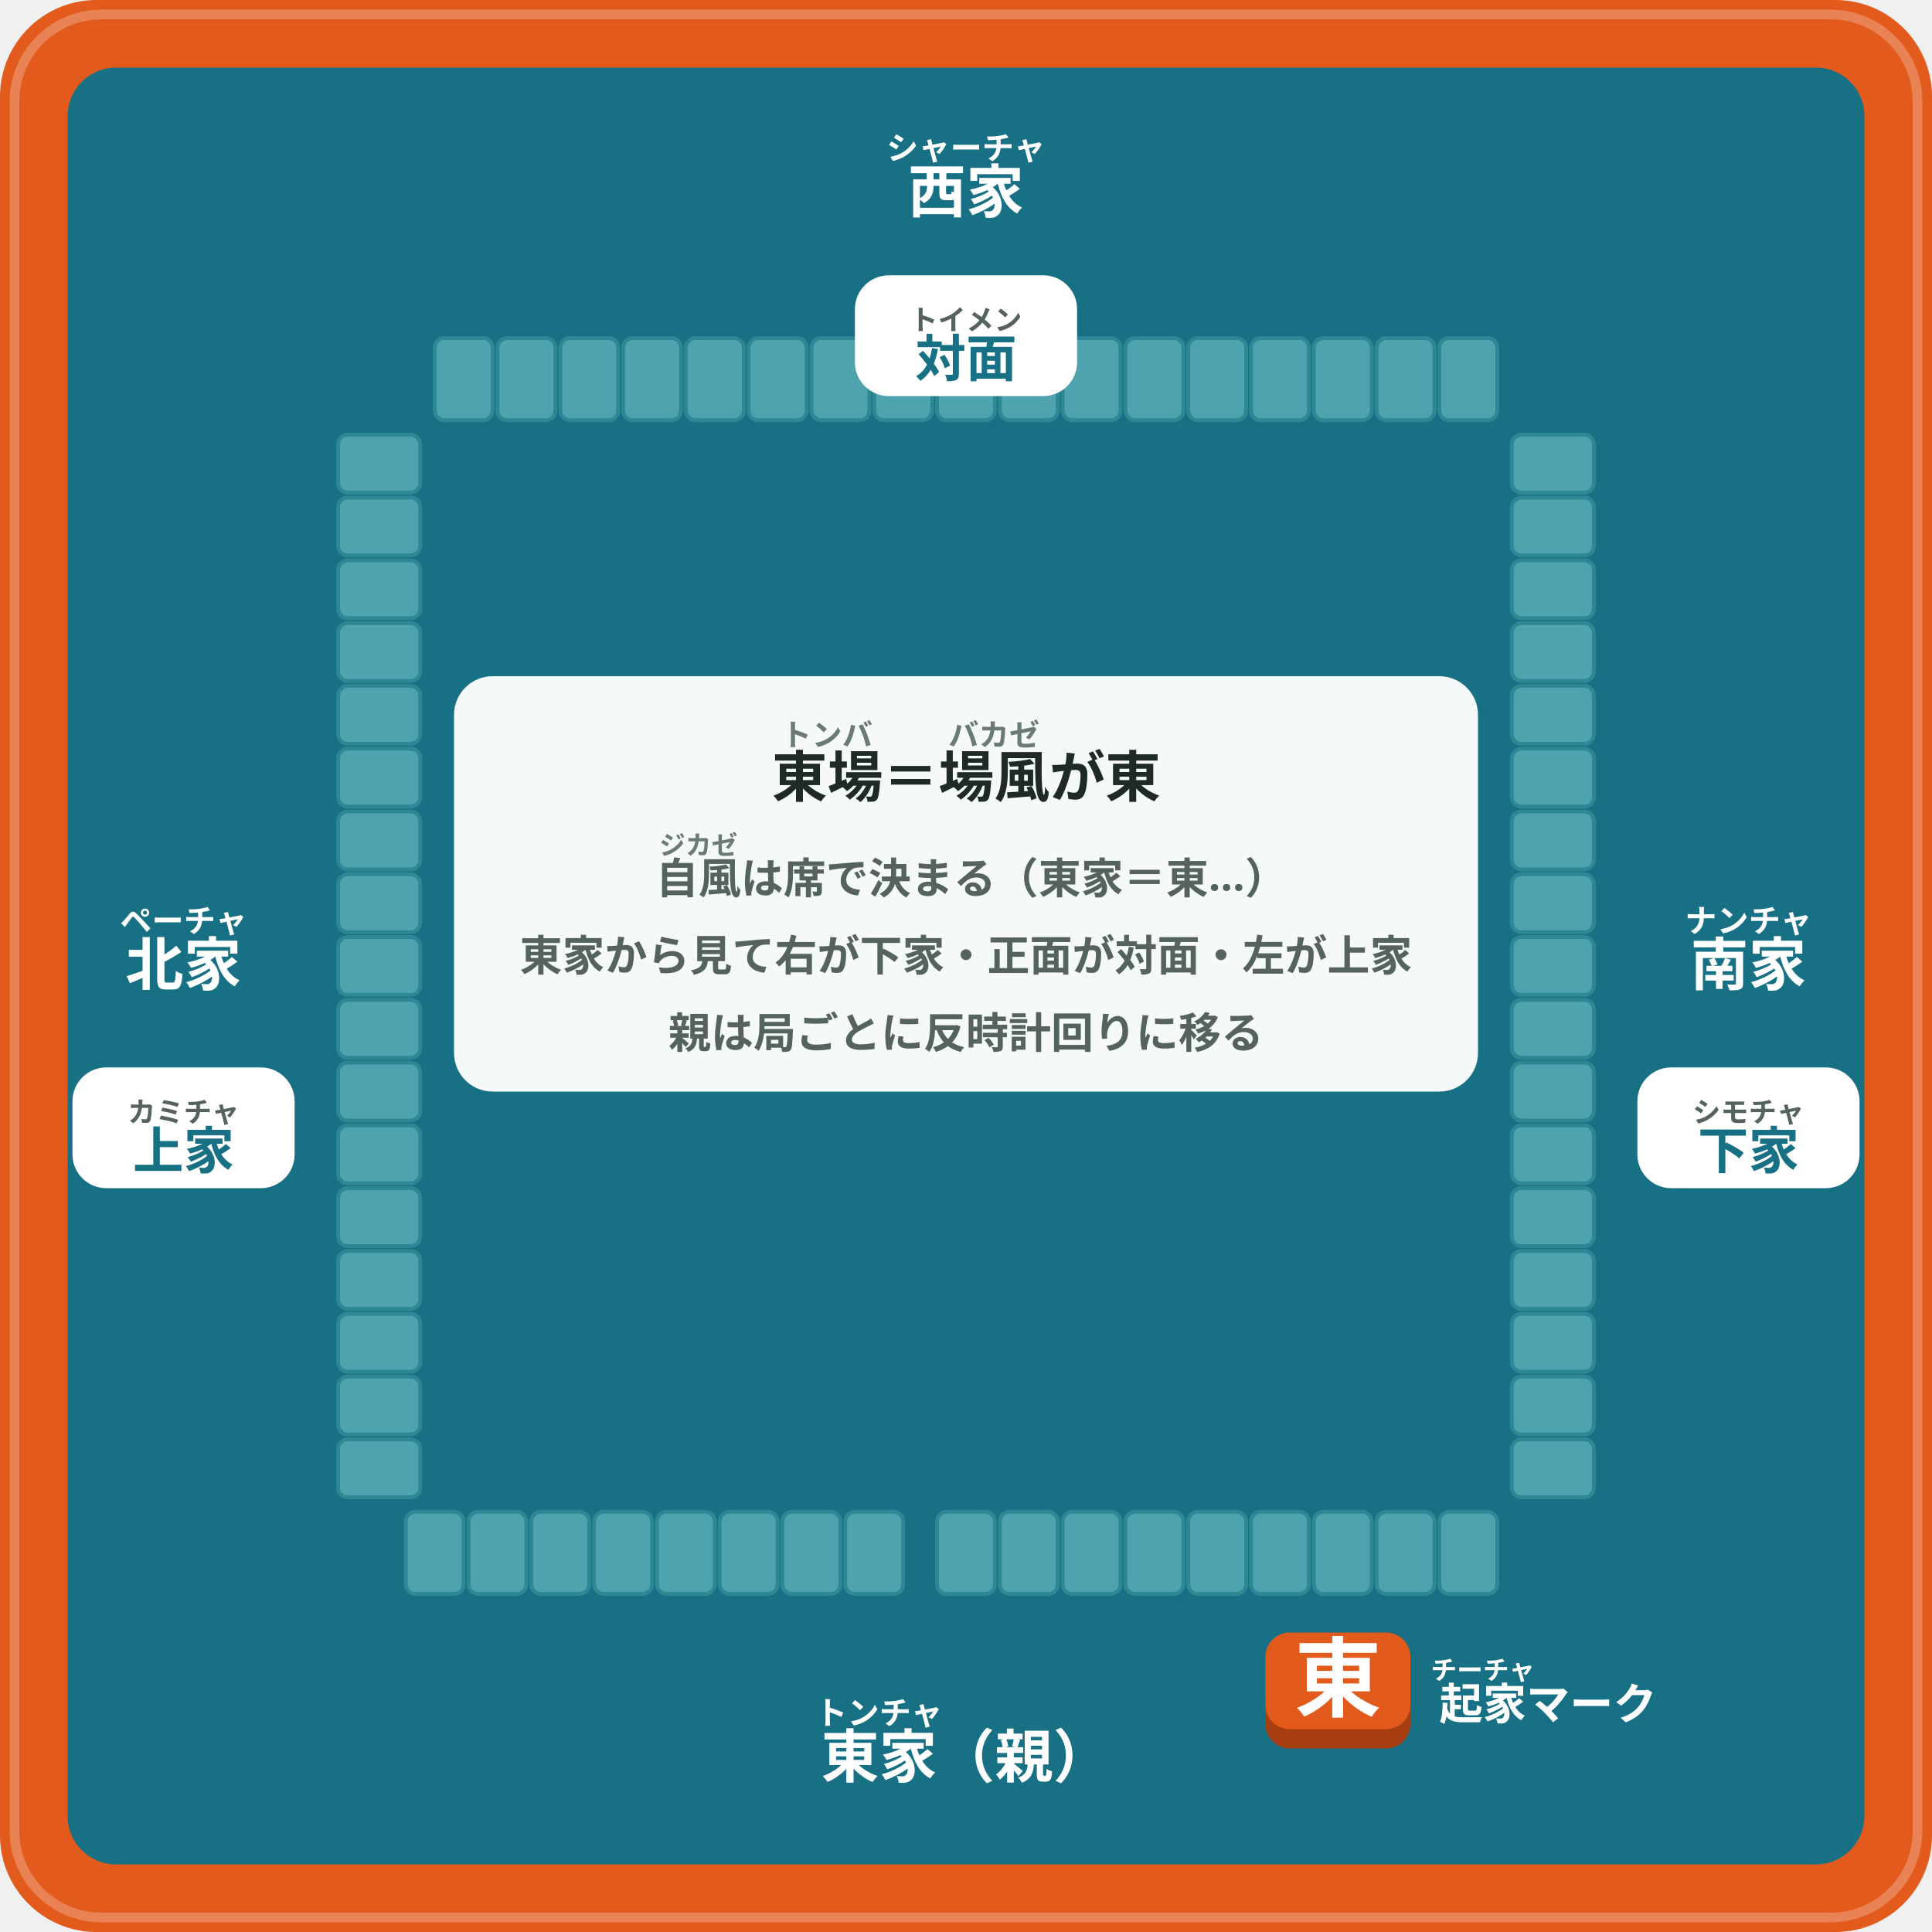
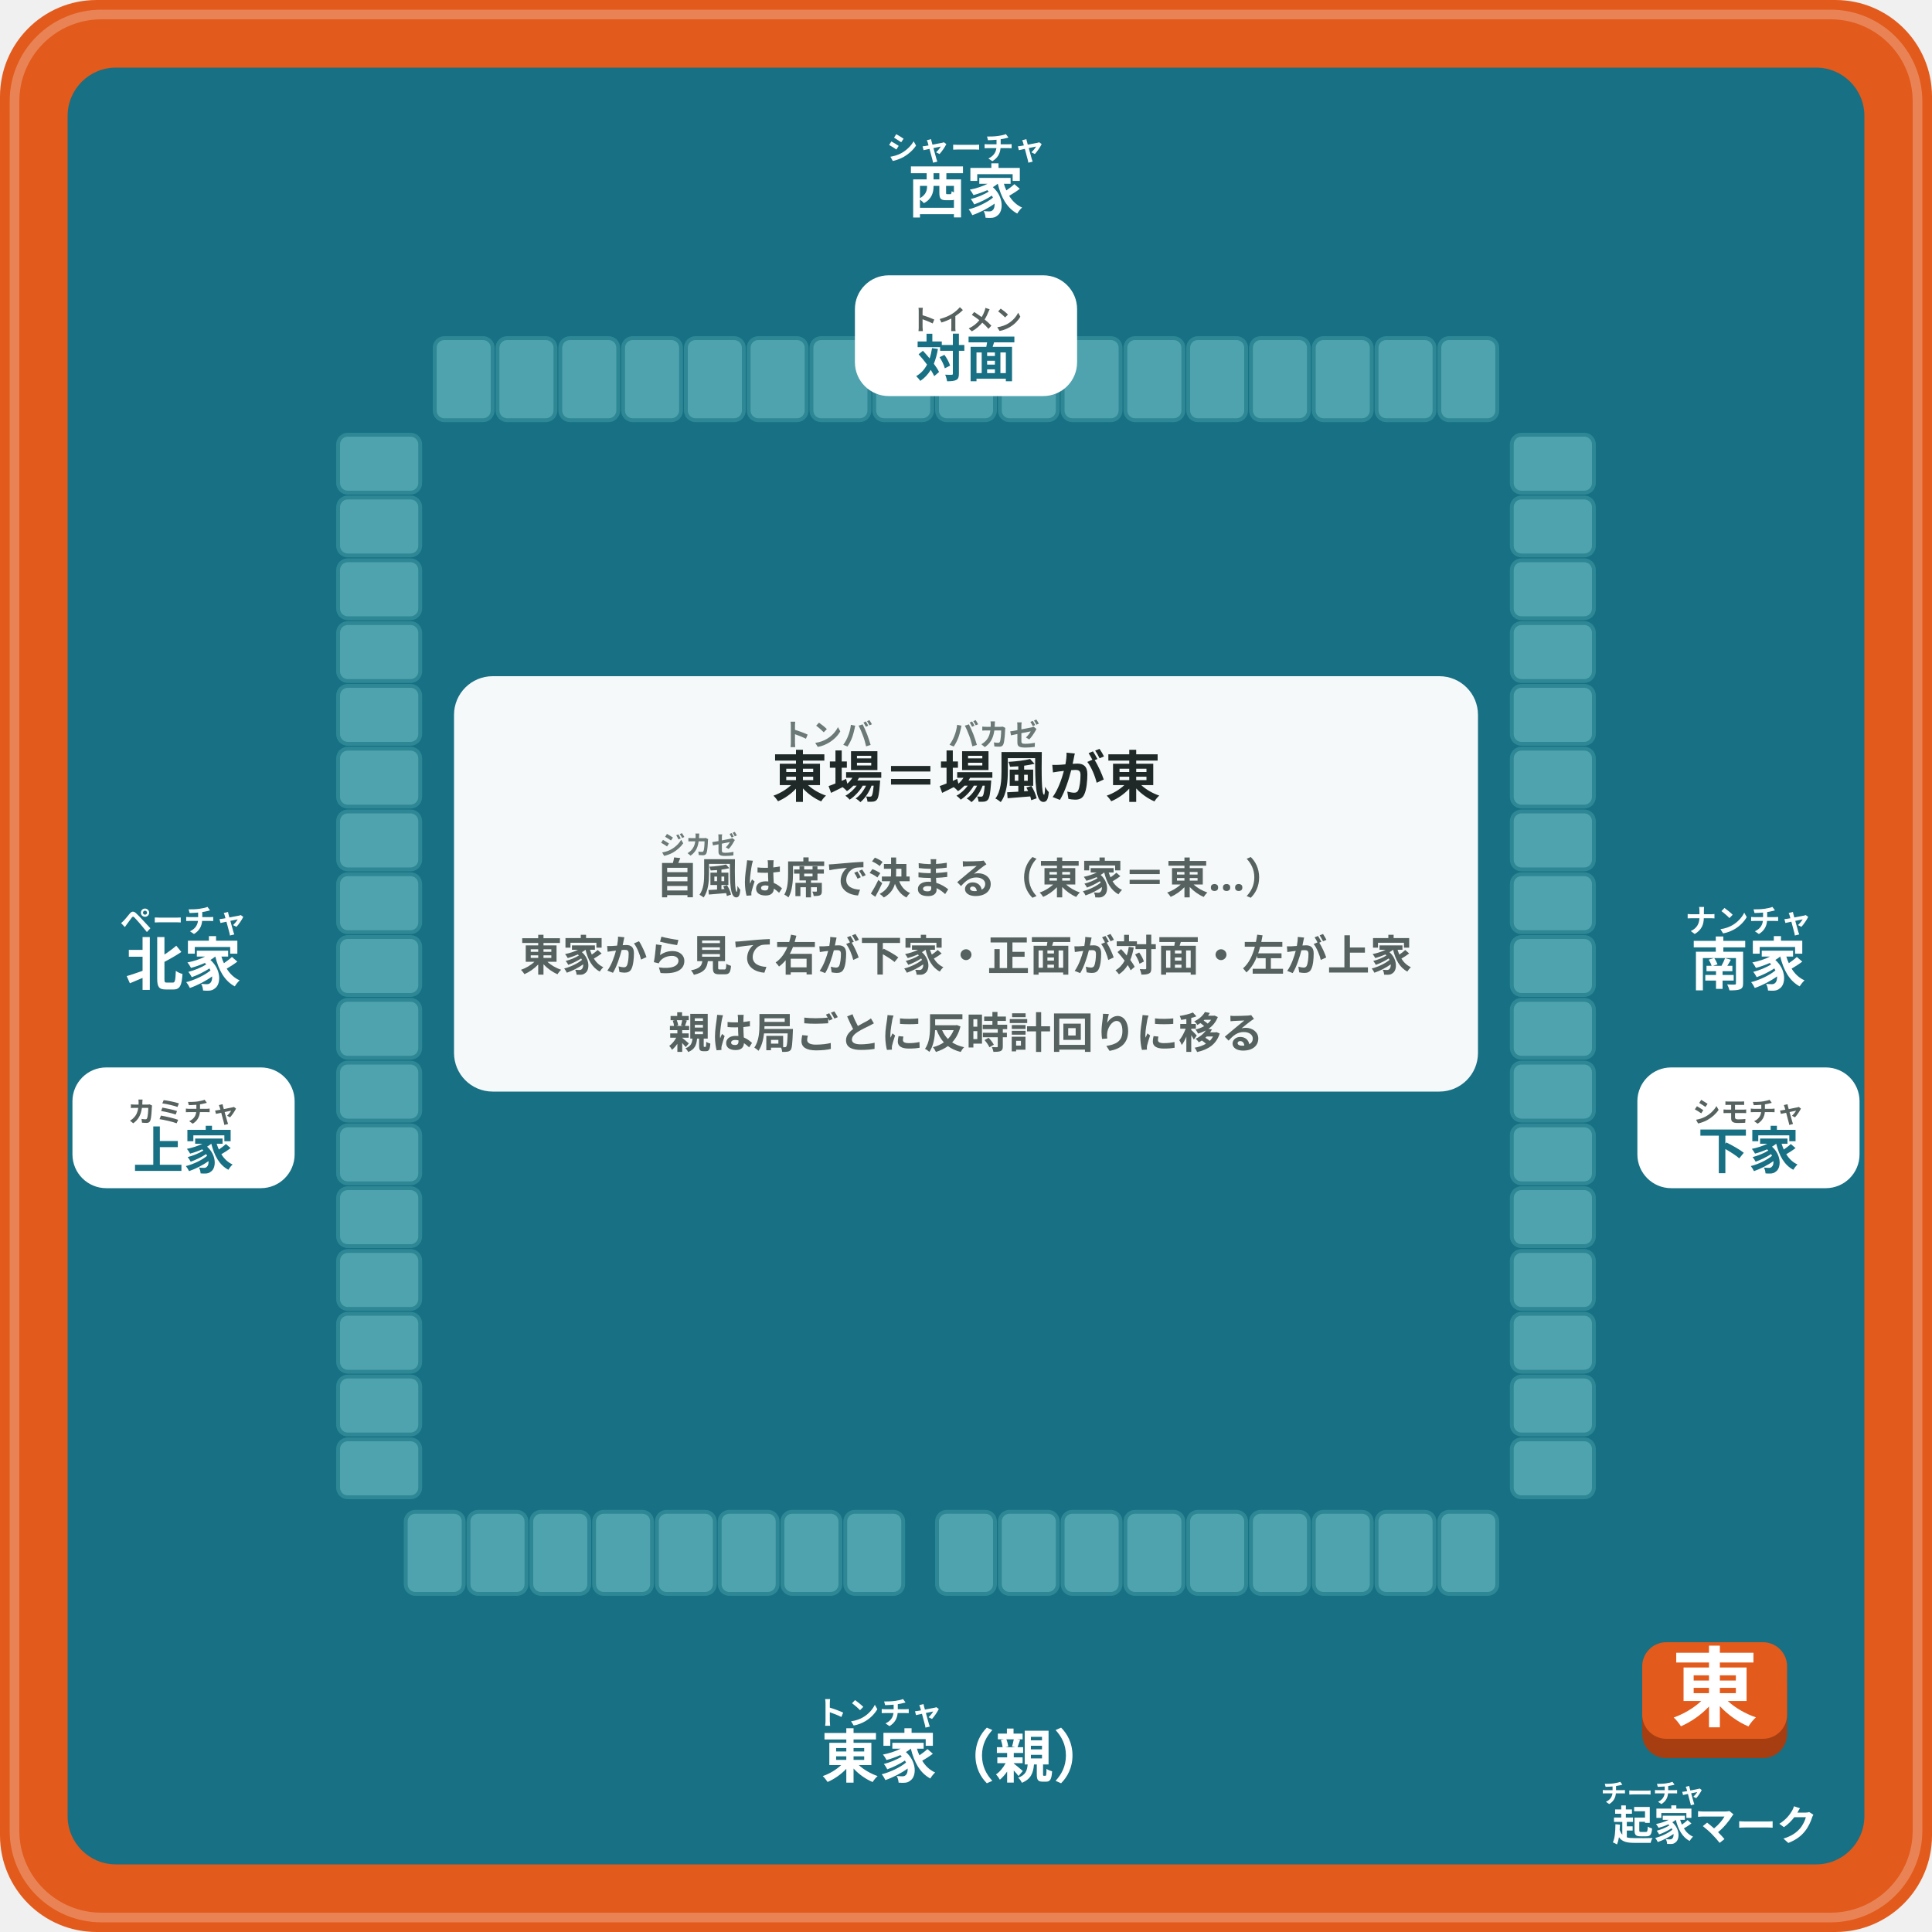
<svg xmlns="http://www.w3.org/2000/svg" viewBox="0 0 400 400" role="img" aria-label="席と風の図。場風と自風、上家・下家・対面、起家マーク">
  <defs>
    <marker id="ah" markerWidth="8" markerHeight="8" refX="4" refY="4" orient="auto">
      <path d="M0 0 L8 4 L0 8 Z" fill="#fff" />
    </marker>
  </defs>
  <rect width="400" height="400" rx="20" fill="#E25A1C" />
  <rect x="3" y="3" width="394" height="394" rx="18" fill="none" stroke="#fff" stroke-opacity=".25" stroke-width="2" />
  <rect x="14" y="14" width="372" height="372" rx="10" fill="#177083" />
  <g transform="rotate(0 200 200)">
    <rect x="298.0" y="313" width="12" height="17" rx="2" fill="#4FA3AE" stroke="#2E8794" stroke-width=".8" />
    <rect x="285.0" y="313" width="12" height="17" rx="2" fill="#4FA3AE" stroke="#2E8794" stroke-width=".8" />
    <rect x="272.0" y="313" width="12" height="17" rx="2" fill="#4FA3AE" stroke="#2E8794" stroke-width=".8" />
    <rect x="259.0" y="313" width="12" height="17" rx="2" fill="#4FA3AE" stroke="#2E8794" stroke-width=".8" />
    <rect x="246.0" y="313" width="12" height="17" rx="2" fill="#4FA3AE" stroke="#2E8794" stroke-width=".8" />
    <rect x="233.0" y="313" width="12" height="17" rx="2" fill="#4FA3AE" stroke="#2E8794" stroke-width=".8" />
    <rect x="220.0" y="313" width="12" height="17" rx="2" fill="#4FA3AE" stroke="#2E8794" stroke-width=".8" />
    <rect x="207.0" y="313" width="12" height="17" rx="2" fill="#4FA3AE" stroke="#2E8794" stroke-width=".8" />
    <rect x="194.0" y="313" width="12" height="17" rx="2" fill="#4FA3AE" stroke="#2E8794" stroke-width=".8" />
    <rect x="175.0" y="313" width="12" height="17" rx="2" fill="#4FA3AE" stroke="#2E8794" stroke-width=".8" />
    <rect x="162.0" y="313" width="12" height="17" rx="2" fill="#4FA3AE" stroke="#2E8794" stroke-width=".8" />
    <rect x="149.0" y="313" width="12" height="17" rx="2" fill="#4FA3AE" stroke="#2E8794" stroke-width=".8" />
    <rect x="136.0" y="313" width="12" height="17" rx="2" fill="#4FA3AE" stroke="#2E8794" stroke-width=".8" />
    <rect x="123.0" y="313" width="12" height="17" rx="2" fill="#4FA3AE" stroke="#2E8794" stroke-width=".8" />
    <rect x="110.0" y="313" width="12" height="17" rx="2" fill="#4FA3AE" stroke="#2E8794" stroke-width=".8" />
    <rect x="97.0" y="313" width="12" height="17" rx="2" fill="#4FA3AE" stroke="#2E8794" stroke-width=".8" />
    <rect x="84.0" y="313" width="12" height="17" rx="2" fill="#4FA3AE" stroke="#2E8794" stroke-width=".8" />
  </g>
  <g transform="rotate(270 200 200)">
    <rect x="298.0" y="313" width="12" height="17" rx="2" fill="#4FA3AE" stroke="#2E8794" stroke-width=".8" />
    <rect x="285.0" y="313" width="12" height="17" rx="2" fill="#4FA3AE" stroke="#2E8794" stroke-width=".8" />
    <rect x="272.0" y="313" width="12" height="17" rx="2" fill="#4FA3AE" stroke="#2E8794" stroke-width=".8" />
    <rect x="259.0" y="313" width="12" height="17" rx="2" fill="#4FA3AE" stroke="#2E8794" stroke-width=".8" />
    <rect x="246.0" y="313" width="12" height="17" rx="2" fill="#4FA3AE" stroke="#2E8794" stroke-width=".8" />
    <rect x="233.0" y="313" width="12" height="17" rx="2" fill="#4FA3AE" stroke="#2E8794" stroke-width=".8" />
    <rect x="220.0" y="313" width="12" height="17" rx="2" fill="#4FA3AE" stroke="#2E8794" stroke-width=".8" />
    <rect x="207.0" y="313" width="12" height="17" rx="2" fill="#4FA3AE" stroke="#2E8794" stroke-width=".8" />
    <rect x="194.0" y="313" width="12" height="17" rx="2" fill="#4FA3AE" stroke="#2E8794" stroke-width=".8" />
    <rect x="181.0" y="313" width="12" height="17" rx="2" fill="#4FA3AE" stroke="#2E8794" stroke-width=".8" />
    <rect x="168.0" y="313" width="12" height="17" rx="2" fill="#4FA3AE" stroke="#2E8794" stroke-width=".8" />
    <rect x="155.0" y="313" width="12" height="17" rx="2" fill="#4FA3AE" stroke="#2E8794" stroke-width=".8" />
    <rect x="142.0" y="313" width="12" height="17" rx="2" fill="#4FA3AE" stroke="#2E8794" stroke-width=".8" />
    <rect x="129.0" y="313" width="12" height="17" rx="2" fill="#4FA3AE" stroke="#2E8794" stroke-width=".8" />
    <rect x="116.0" y="313" width="12" height="17" rx="2" fill="#4FA3AE" stroke="#2E8794" stroke-width=".8" />
    <rect x="103.0" y="313" width="12" height="17" rx="2" fill="#4FA3AE" stroke="#2E8794" stroke-width=".8" />
    <rect x="90.0" y="313" width="12" height="17" rx="2" fill="#4FA3AE" stroke="#2E8794" stroke-width=".8" />
  </g>
  <g transform="rotate(180 200 200)">
    <rect x="298.0" y="313" width="12" height="17" rx="2" fill="#4FA3AE" stroke="#2E8794" stroke-width=".8" />
    <rect x="285.0" y="313" width="12" height="17" rx="2" fill="#4FA3AE" stroke="#2E8794" stroke-width=".8" />
    <rect x="272.0" y="313" width="12" height="17" rx="2" fill="#4FA3AE" stroke="#2E8794" stroke-width=".8" />
    <rect x="259.0" y="313" width="12" height="17" rx="2" fill="#4FA3AE" stroke="#2E8794" stroke-width=".8" />
    <rect x="246.0" y="313" width="12" height="17" rx="2" fill="#4FA3AE" stroke="#2E8794" stroke-width=".8" />
    <rect x="233.0" y="313" width="12" height="17" rx="2" fill="#4FA3AE" stroke="#2E8794" stroke-width=".8" />
    <rect x="220.0" y="313" width="12" height="17" rx="2" fill="#4FA3AE" stroke="#2E8794" stroke-width=".8" />
    <rect x="207.0" y="313" width="12" height="17" rx="2" fill="#4FA3AE" stroke="#2E8794" stroke-width=".8" />
    <rect x="194.0" y="313" width="12" height="17" rx="2" fill="#4FA3AE" stroke="#2E8794" stroke-width=".8" />
    <rect x="181.0" y="313" width="12" height="17" rx="2" fill="#4FA3AE" stroke="#2E8794" stroke-width=".8" />
    <rect x="168.0" y="313" width="12" height="17" rx="2" fill="#4FA3AE" stroke="#2E8794" stroke-width=".8" />
    <rect x="155.0" y="313" width="12" height="17" rx="2" fill="#4FA3AE" stroke="#2E8794" stroke-width=".8" />
    <rect x="142.0" y="313" width="12" height="17" rx="2" fill="#4FA3AE" stroke="#2E8794" stroke-width=".8" />
    <rect x="129.0" y="313" width="12" height="17" rx="2" fill="#4FA3AE" stroke="#2E8794" stroke-width=".8" />
    <rect x="116.0" y="313" width="12" height="17" rx="2" fill="#4FA3AE" stroke="#2E8794" stroke-width=".8" />
    <rect x="103.0" y="313" width="12" height="17" rx="2" fill="#4FA3AE" stroke="#2E8794" stroke-width=".8" />
    <rect x="90.0" y="313" width="12" height="17" rx="2" fill="#4FA3AE" stroke="#2E8794" stroke-width=".8" />
  </g>
  <g transform="rotate(90 200 200)">
    <rect x="298.0" y="313" width="12" height="17" rx="2" fill="#4FA3AE" stroke="#2E8794" stroke-width=".8" />
    <rect x="285.0" y="313" width="12" height="17" rx="2" fill="#4FA3AE" stroke="#2E8794" stroke-width=".8" />
    <rect x="272.0" y="313" width="12" height="17" rx="2" fill="#4FA3AE" stroke="#2E8794" stroke-width=".8" />
    <rect x="259.0" y="313" width="12" height="17" rx="2" fill="#4FA3AE" stroke="#2E8794" stroke-width=".8" />
    <rect x="246.0" y="313" width="12" height="17" rx="2" fill="#4FA3AE" stroke="#2E8794" stroke-width=".8" />
    <rect x="233.0" y="313" width="12" height="17" rx="2" fill="#4FA3AE" stroke="#2E8794" stroke-width=".8" />
    <rect x="220.0" y="313" width="12" height="17" rx="2" fill="#4FA3AE" stroke="#2E8794" stroke-width=".8" />
    <rect x="207.0" y="313" width="12" height="17" rx="2" fill="#4FA3AE" stroke="#2E8794" stroke-width=".8" />
    <rect x="194.0" y="313" width="12" height="17" rx="2" fill="#4FA3AE" stroke="#2E8794" stroke-width=".8" />
    <rect x="181.0" y="313" width="12" height="17" rx="2" fill="#4FA3AE" stroke="#2E8794" stroke-width=".8" />
    <rect x="168.0" y="313" width="12" height="17" rx="2" fill="#4FA3AE" stroke="#2E8794" stroke-width=".8" />
    <rect x="155.0" y="313" width="12" height="17" rx="2" fill="#4FA3AE" stroke="#2E8794" stroke-width=".8" />
    <rect x="142.0" y="313" width="12" height="17" rx="2" fill="#4FA3AE" stroke="#2E8794" stroke-width=".8" />
    <rect x="129.0" y="313" width="12" height="17" rx="2" fill="#4FA3AE" stroke="#2E8794" stroke-width=".8" />
    <rect x="116.0" y="313" width="12" height="17" rx="2" fill="#4FA3AE" stroke="#2E8794" stroke-width=".8" />
    <rect x="103.0" y="313" width="12" height="17" rx="2" fill="#4FA3AE" stroke="#2E8794" stroke-width=".8" />
    <rect x="90.0" y="313" width="12" height="17" rx="2" fill="#4FA3AE" stroke="#2E8794" stroke-width=".8" />
  </g>
  <text x="170.0" y="368.0" font-size="12" font-weight="900" fill="#fff" font-family="Noto Sans JP, sans-serif">東家（親）</text>
  <text x="182.0" y="357.0" text-anchor="middle" font-size="6.6" font-weight="700" fill="#fff" font-family="Noto Sans JP, sans-serif">トンチャ</text>
  <text x="350.0" y="204.0" font-size="12" font-weight="900" fill="#fff" font-family="Noto Sans JP, sans-serif">南家</text>
  <text x="362.0" y="193.0" text-anchor="middle" font-size="6.6" font-weight="700" fill="#fff" font-family="Noto Sans JP, sans-serif">ナンチャ</text>
  <text x="188.0" y="44.0" font-size="12" font-weight="900" fill="#fff" font-family="Noto Sans JP, sans-serif">西家</text>
  <text x="200.0" y="33.0" text-anchor="middle" font-size="6.6" font-weight="700" fill="#fff" font-family="Noto Sans JP, sans-serif" textLength="28.0" lengthAdjust="spacingAndGlyphs">シャーチャ</text>
  <text x="26.0" y="204.0" font-size="12" font-weight="900" fill="#fff" font-family="Noto Sans JP, sans-serif">北家</text>
  <text x="38.0" y="193.0" text-anchor="middle" font-size="6.6" font-weight="700" fill="#fff" font-family="Noto Sans JP, sans-serif">ペーチャ</text>
  <rect x="94" y="140" width="212" height="86" rx="8" fill="#fff" opacity=".96" />
  <text x="159.8" y="165.0" font-size="11.5" font-weight="900" fill="#1F2A28" font-family="Noto Sans JP, sans-serif">東場＝場風が東</text>
  <text x="171.2" y="154.4" text-anchor="middle" font-size="6.3" font-weight="700" fill="#6B7A77" font-family="Noto Sans JP, sans-serif">トンバ</text>
  <text x="205.8" y="154.4" text-anchor="middle" font-size="6.3" font-weight="700" fill="#6B7A77" font-family="Noto Sans JP, sans-serif">バカゼ</text>
  <text x="135.8" y="185.0" font-size="8.8" font-weight="700" fill="#55625F" font-family="Noto Sans JP, sans-serif">自風は席で決まる（東家＝東…）</text>
  <text x="144.6" y="176.9" text-anchor="middle" font-size="5.4" font-weight="700" fill="#6B7A77" font-family="Noto Sans JP, sans-serif">ジカゼ</text>
  <text x="107.6" y="201.0" font-size="8.8" font-weight="700" fill="#55625F" font-family="Noto Sans JP, sans-serif">東家から見て右が下家・正面が対面・左が上家</text>
  <text x="138.4" y="217.0" font-size="8.8" font-weight="700" fill="#55625F" font-family="Noto Sans JP, sans-serif">親は局ごとに反時計回りに移る</text>
-   <rect x="262" y="342" width="30" height="20" rx="5" fill="#A63E12" />
-   <rect x="262" y="338" width="30" height="20" rx="5" fill="#E25A1C" />
-   <text x="277.0" y="354.0" text-anchor="middle" font-size="18" font-weight="900" fill="#fff" font-family="Noto Sans JP, sans-serif">東</text>
-   <text x="298.0" y="356.0" font-size="9" font-weight="900" fill="#fff" font-family="Noto Sans JP, sans-serif">起家マーク</text>
-   <text x="307.0" y="347.7" text-anchor="middle" font-size="5.4" font-weight="700" fill="#fff" font-family="Noto Sans JP, sans-serif">チーチャ</text>
+   <rect x="340" y="344" width="30" height="20" rx="5" fill="#A63E12" />
+   <rect x="340" y="340" width="30" height="20" rx="5" fill="#E25A1C" />
+   <text x="355.0" y="356.0" text-anchor="middle" font-size="18" font-weight="900" fill="#fff" font-family="Noto Sans JP, sans-serif">東</text>
+   <text x="333.8" y="381.0" font-size="8.5" font-weight="900" fill="#fff" font-family="Noto Sans JP, sans-serif">起家マーク</text>
+   <text x="342.2" y="373.2" text-anchor="middle" font-size="5.4" font-weight="700" fill="#fff" font-family="Noto Sans JP, sans-serif">チーチャ</text>
  <rect x="339" y="221" width="46" height="25" rx="7" fill="#fff" />
  <text x="351.5" y="242.0" font-size="10.5" font-weight="900" fill="#177083" font-family="Noto Sans JP, sans-serif">下家</text>
  <text x="362.0" y="232.3" text-anchor="middle" font-size="5.8" font-weight="700" fill="#55625F" font-family="Noto Sans JP, sans-serif">シモチャ</text>
  <rect x="177" y="57" width="46" height="25" rx="7" fill="#fff" />
  <text x="189.5" y="78.0" font-size="10.5" font-weight="900" fill="#177083" font-family="Noto Sans JP, sans-serif">対面</text>
  <text x="200.0" y="68.3" text-anchor="middle" font-size="5.8" font-weight="700" fill="#55625F" font-family="Noto Sans JP, sans-serif">トイメン</text>
  <rect x="15" y="221" width="46" height="25" rx="7" fill="#fff" />
  <text x="27.5" y="242.0" font-size="10.5" font-weight="900" fill="#177083" font-family="Noto Sans JP, sans-serif">上家</text>
  <text x="38.0" y="232.3" text-anchor="middle" font-size="5.8" font-weight="700" fill="#55625F" font-family="Noto Sans JP, sans-serif">カミチャ</text>
</svg>
